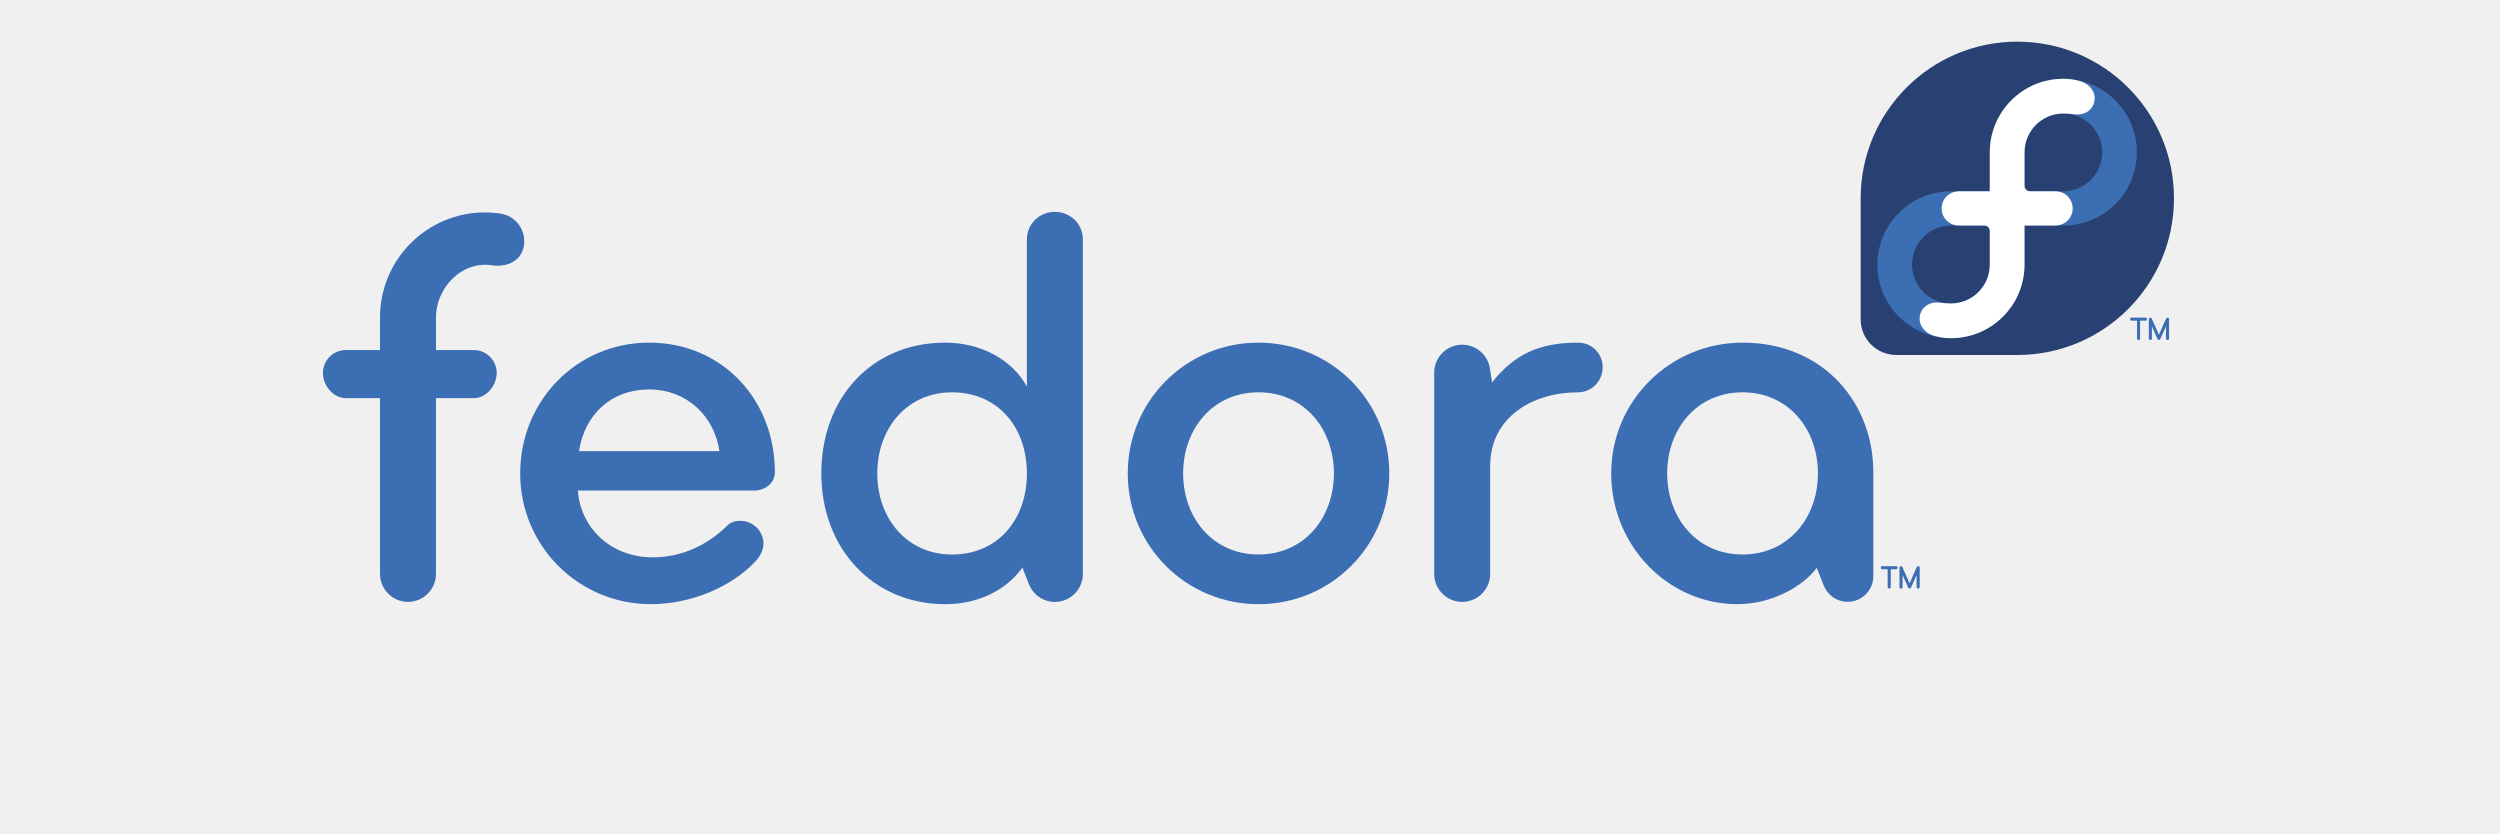
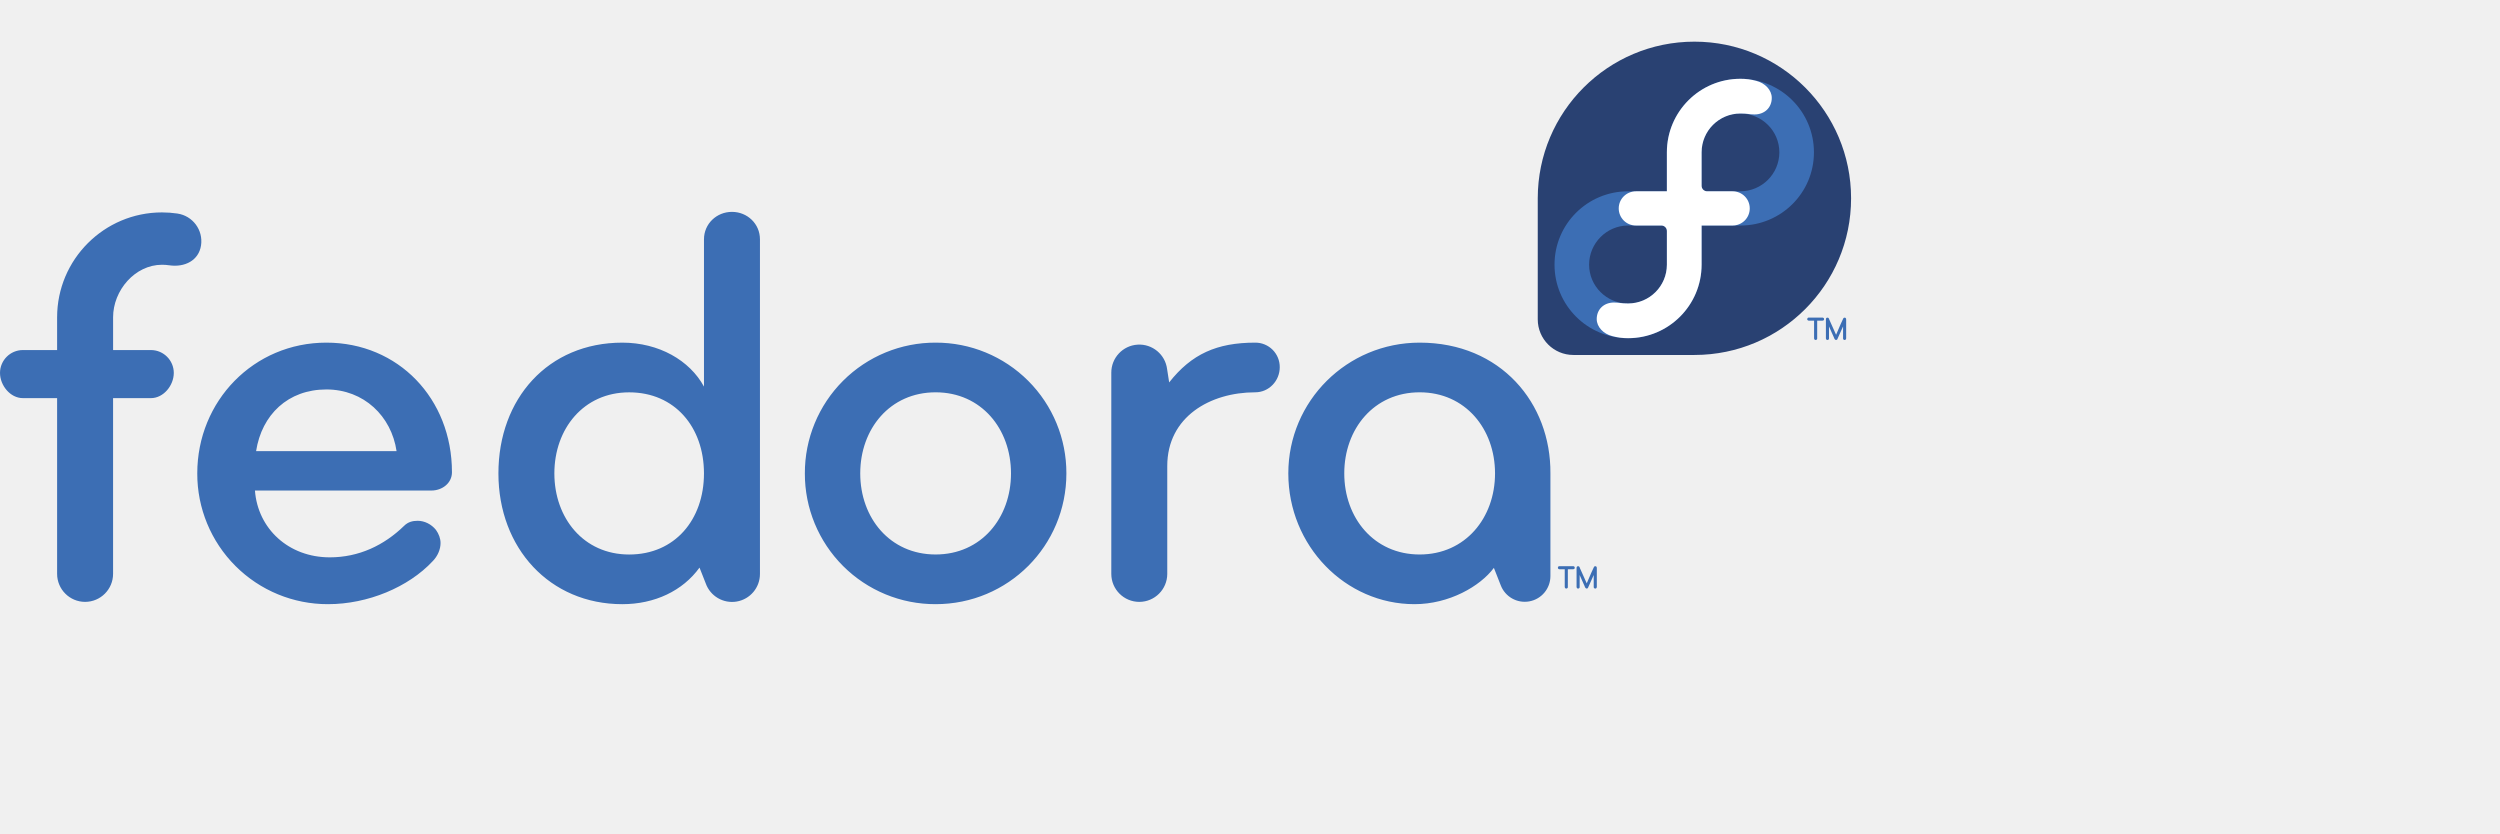
- <svg xmlns="http://www.w3.org/2000/svg" version="1.1" viewBox="0 0 240 80">
-   <g transform="matrix(.25107 0 0 .25107 5.893 -21.107)" stroke-width="3.983">
+ <svg xmlns="http://www.w3.org/2000/svg" viewBox="0 0 240 80">
+   <g stroke-width="3.983">
    <g fill="#3c6eb4">
-       <path id="path4724" d="m704 303.94v4.616c0 0.309-0.187 0.496-0.561 0.561h-0.04c-0.317 0-0.512-0.197-0.584-0.59v-7.319c0.046-0.424 0.225-0.636 0.538-0.636h0.086c0.317 1e-5 0.529 0.225 0.636 0.676l2.628 5.875c0.034-0.134 0.611-1.476 1.729-4.026l1.077-2.319c0.13-0.137 0.271-0.206 0.424-0.206h0.086c0.313 1e-5 0.492 0.212 0.538 0.636v7.319c-0.072 0.393-0.267 0.59-0.584 0.59h-0.04c-0.374-0.065-0.561-0.252-0.561-0.561v-4.621c-1.42 3.215-2.163 4.873-2.228 4.976-0.157 0.137-0.309 0.206-0.458 0.206-0.336 0-0.613-0.34-0.83-1.019l-1.855-4.157m-7.794-3.39h5.36c0.363 0.069 0.544 0.256 0.544 0.561v0.086c0 0.313-0.212 0.492-0.636 0.538h-1.993v6.82c0 0.309-0.191 0.496-0.573 0.561h-0.029c-0.317 0-0.512-0.197-0.584-0.59v-6.792h-2.039c-0.393-0.076-0.59-0.283-0.59-0.618 0.084-0.378 0.263-0.567 0.538-0.567" />
-       <path id="path17" d="m264.95 271.63h-67.469c1.092 14.626 12.882 25.545 28.602 25.545 11.135 0 20.744-4.585 28.385-12.007 1.53-1.534 3.276-1.97 5.24-1.97 2.62 0 5.242 1.313 6.987 3.496 1.093 1.528 1.748 3.276 1.748 5.02 0 2.403-1.093 5.021-3.059 6.988-9.171 9.823-24.673 16.375-39.959 16.375-27.729 0-49.999-22.27-49.999-50.001 0-27.728 21.616-49.999 49.345-49.999 27.512 0 48.036 21.397 48.036 49.562 2e-3 4.151-3.709 6.991-7.857 6.991zm-40.178-38.648c-14.629 0-24.672 9.607-26.855 23.576h53.711c-1.965-13.314-12.446-23.576-26.857-23.576z" stroke-width="3.983" />
-       <path id="path19" d="m457.74 315.08c-27.729 0-49.998-22.27-49.998-50.001 0-27.728 22.269-49.999 49.998-49.999 27.732 0 50.001 22.271 50.001 49.999 9.5e-4 27.731-22.268 50.001-50.001 50.001zm0-81.007c-17.466 0-28.822 13.976-28.822 31.005s11.356 31.004 28.822 31.004c17.468 0 28.825-13.975 28.825-31.004s-11.357-31.005-28.825-31.005z" stroke-width="3.983" />
-       <path id="path21" d="m579.94 215.08c-14.65 0-24.34 4.333-32.895 15.209l-0.79-5.059c-0.664-5.281-5.169-9.359-10.623-9.359-5.917 0-10.716 4.792-10.716 10.712v0.024 76.901c0 5.895 4.802 10.699 10.699 10.699 5.895 0 10.699-4.805 10.699-10.699v-41.266c0-18.777 16.375-28.167 33.625-28.167 5.241 0 9.387-4.367 9.387-9.608 0-5.241-4.146-9.388-9.387-9.388z" stroke-width="3.983" />
-       <path id="path23" d="m692.82 265.08c0.22-26.855-18.997-49.999-50.002-49.999-27.73 0-50.22 22.271-50.22 49.999 0 27.731 21.835 50.001 48.256 50.001 13.186 0 25.053-6.788 30.347-13.878l2.607 6.617c1.399 3.717 4.985 6.364 9.19 6.364 5.42 0 9.815-4.391 9.822-9.807v-25.646zm-50.002 31.005c-17.469 0-28.822-13.975-28.822-31.004s11.353-31.005 28.822-31.005c17.467 0 28.822 13.976 28.822 31.005s-11.355 31.004-28.822 31.004z" stroke-width="3.983" />
-       <path id="path25" d="m390.57 175.56c0-5.893-4.802-10.48-10.697-10.48-5.895 0-10.701 4.586-10.701 10.48v56.335c-5.457-10.043-17.247-16.812-31.222-16.812-28.384 0-47.38 21.397-47.38 49.999 0 28.605 19.651 50.001 47.38 50.001 12.369 0 23.093-5.105 29.516-13.978l2.376 6.025c1.472 4.137 5.417 7.096 10.054 7.096 5.868 0 10.676-4.777 10.676-10.67v-0.046-127.95h-9.6e-4zm-50.001 120.53c-17.466 0-28.602-13.975-28.602-31.004s11.135-31.005 28.602-31.005c17.469 0 28.603 13.319 28.603 31.005 0 17.682-11.134 31.004-28.603 31.004z" stroke-width="3.983" />
-       <path id="path27" d="m167.85 165.72c-1.952-0.289-3.941-0.435-5.916-0.435-22.111 0-40.101 17.991-40.101 40.103v12.526h-13.102c-4.803 0-8.735 3.931-8.735 8.732 0 4.806 3.932 9.65 8.735 9.65h13.101v67.209c0 5.895 4.804 10.699 10.698 10.699 5.897 0 10.7-4.805 10.7-10.699v-67.209h14.486c4.802 0 8.732-4.844 8.732-9.65 0-4.801-3.929-8.732-8.732-8.732h-14.479v-12.526c0-10.31 8.387-20.086 18.697-20.086 0.929 0 1.864 0.069 2.782 0.204 5.848 0.865 11.288-1.783 12.155-7.632 0.864-5.846-3.173-11.287-9.02-12.154z" stroke-width="3.983" />
+       <path d="M151.647 55.203v1.16c0 .077-.047.124-.14.14h-.01c-.08 0-.129-.05-.147-.148v-1.838c.011-.106.056-.16.135-.16h.022c.08 0 .132.057.16.17l.66 1.476c.008-.034.152-.37.433-1.011l.27-.582a.145.145 0 0 1 .107-.052h.022c.078 0 .123.053.135.16v1.837c-.018.099-.067.148-.147.148h-.01c-.094-.016-.14-.063-.14-.141v-1.16a57.054 57.054 0 0 1-.56 1.25c-.04.034-.078.05-.115.05-.085 0-.154-.084-.209-.255l-.466-1.044m-1.956-.851h1.345c.091.017.137.064.137.14v.022c0 .08-.053.124-.16.136h-.5v1.712c0 .078-.048.125-.144.14h-.007c-.08 0-.128-.048-.147-.147V54.65h-.511c-.1-.02-.149-.071-.149-.156.022-.095.067-.142.136-.142M41.415 47.091h-16.94c.275 3.672 3.235 6.414 7.182 6.414 2.796 0 5.208-1.152 7.126-3.015.384-.385.823-.494 1.316-.494.658 0 1.316.33 1.754.877.275.384.44.823.44 1.26 0 .604-.275 1.261-.769 1.755C39.222 56.355 35.33 58 31.492 58a12.516 12.516 0 0 1-12.554-12.554c0-6.962 5.428-12.553 12.39-12.553 6.907 0 12.06 5.372 12.06 12.443 0 1.042-.931 1.755-1.973 1.755zm-10.087-9.703c-3.673 0-6.195 2.412-6.743 5.919H38.07c-.493-3.343-3.124-5.92-6.743-5.92zM89.819 58a12.516 12.516 0 0 1-12.553-12.554 12.516 12.516 0 0 1 12.553-12.553 12.516 12.516 0 0 1 12.554 12.553C102.373 52.41 96.782 58 89.819 58zm0-20.338c-4.385 0-7.236 3.509-7.236 7.784 0 4.276 2.85 7.784 7.236 7.784 4.386 0 7.237-3.508 7.237-7.784 0-4.275-2.851-7.784-7.237-7.784zM120.5 32.893c-3.678 0-6.111 1.088-8.26 3.819l-.197-1.27a2.689 2.689 0 0 0-5.358.34v19.313a2.69 2.69 0 0 0 2.686 2.686 2.69 2.69 0 0 0 2.686-2.686v-10.36c0-4.715 4.112-7.073 8.443-7.073 1.315 0 2.356-1.096 2.356-2.412a2.339 2.339 0 0 0-2.356-2.357zM148.84 45.447c.056-6.743-4.77-12.554-12.554-12.554-6.962 0-12.608 5.592-12.608 12.554 0 6.962 5.482 12.553 12.115 12.553 3.311 0 6.29-1.704 7.62-3.484l.654 1.661a2.466 2.466 0 0 0 4.773-.864v-6.44zm-12.554 7.784c-4.385 0-7.236-3.509-7.236-7.784 0-4.276 2.85-7.785 7.236-7.785 4.386 0 7.237 3.51 7.237 7.785s-2.851 7.784-7.237 7.784zM72.955 22.97c0-1.479-1.206-2.63-2.686-2.63s-2.687 1.151-2.687 2.63v14.145c-1.37-2.522-4.33-4.221-7.839-4.221-7.126 0-11.895 5.372-11.895 12.553 0 7.182 4.933 12.554 11.895 12.554 3.106 0 5.798-1.282 7.41-3.51l.597 1.513a2.68 2.68 0 0 0 5.205-.897V22.97zM60.4 53.233c-4.385 0-7.181-3.508-7.181-7.784 0-4.275 2.795-7.784 7.18-7.784 4.387 0 7.182 3.344 7.182 7.784 0 4.44-2.795 7.784-7.181 7.784zM17.036 20.5c-.49-.072-.99-.109-1.485-.109-5.552 0-10.068 4.517-10.068 10.069v3.145h-3.29A2.2 2.2 0 0 0 0 35.797c0 1.207.987 2.423 2.193 2.423h3.29v16.874a2.69 2.69 0 0 0 2.685 2.686 2.69 2.69 0 0 0 2.687-2.686V38.22h3.637c1.206 0 2.192-1.216 2.192-2.423a2.2 2.2 0 0 0-2.192-2.192h-3.635V30.46c0-2.589 2.105-5.043 4.694-5.043.233 0 .468.017.698.051 1.469.217 2.834-.447 3.052-1.916a2.688 2.688 0 0 0-2.265-3.051z" />
    </g>
-     <path id="path5239" d="m799.34 208.89v4.616c0 0.309-0.187 0.496-0.561 0.561h-0.04c-0.317 0-0.512-0.197-0.584-0.59v-7.319c0.046-0.424 0.225-0.636 0.538-0.636h0.086c0.317 1e-5 0.529 0.225 0.636 0.676l2.628 5.875c0.034-0.134 0.611-1.476 1.729-4.026l1.077-2.319c0.13-0.137 0.271-0.206 0.424-0.206h0.086c0.313 1e-5 0.492 0.212 0.538 0.636v7.319c-0.072 0.393-0.267 0.59-0.584 0.59h-0.04c-0.374-0.065-0.561-0.252-0.561-0.561v-4.621c-1.42 3.215-2.163 4.873-2.228 4.976-0.157 0.137-0.309 0.206-0.458 0.206-0.336 0-0.613-0.34-0.83-1.019l-1.855-4.157m-7.794-3.39h5.36c0.363 0.069 0.544 0.256 0.544 0.561v0.086c0 0.313-0.212 0.492-0.636 0.538h-1.993v6.82c0 0.309-0.191 0.496-0.573 0.561h-0.029c-0.317 0-0.512-0.197-0.584-0.59v-6.792h-2.039c-0.393-0.076-0.59-0.283-0.59-0.618 0.084-0.378 0.263-0.567 0.538-0.567" fill="#3c6eb4" />
-     <path id="path35" d="m807.78 159.9c0-33.084-26.819-59.904-59.903-59.904-33.069 0-59.877 26.798-59.901 59.862l-2e-3 -2e-3v46.356l2e-3 2e-3c0.018 7.507 6.106 13.585 13.618 13.585 0.021 0 0.042-2e-3 0.064-2e-3l4e-3 2e-3h46.238c33.074-0.013 59.88-26.824 59.88-59.898z" fill="#294172" stroke-width="3.983" />
-     <path id="path39" d="m765.46 114.2c-15.528 0-28.115 12.587-28.115 28.115v0.02 14.881h-14.834-5e-3c-15.529 0-28.115 12.525-28.115 28.051 0 15.528 12.586 28.116 28.115 28.116 15.527 0 28.115-12.589 28.115-28.116v-0.018-14.944h14.833 6e-3c15.527 0 28.115-12.462 28.115-27.99 0-15.528-12.588-28.115-28.115-28.115zm-28.114 71.092c-0.013 8.184-6.653 14.816-14.839 14.816-8.195 0-14.9-6.645-14.9-14.84 0-8.196 6.705-14.964 14.9-14.964 8e-3 0 0.014 2e-3 0.02 2e-3h12.714c4e-3 0 7e-3 -2e-3 0.01-2e-3 1.157 0 2.096 0.936 2.096 2.094 0 9.6e-4 -9.6e-4 3e-3 -9.6e-4 5e-3v12.89h-9.6e-4zm28.113-28.077h-0.014-12.723-6e-3c-1.159 0-2.096-0.938-2.096-2.096v-12.83c0.014-8.187 6.652-14.816 14.838-14.816 8.196 0 14.902 6.644 14.902 14.841 2e-3 8.195-6.705 14.9-14.901 14.9z" fill="#3c6eb4" stroke-width="3.983" />
-     <path id="path41" d="m737.35 157.21v-14.881-0.02c0-15.528 12.587-28.115 28.115-28.115 2.357 0 4.03 0.264 6.212 0.836 3.179 0.833 5.776 3.438 5.777 6.471 9.6e-4 3.665-2.66 6.33-6.636 6.33-1.895 0-2.579-0.363-5.354-0.363-8.186 0-14.823 6.629-14.838 14.816v12.83c0 1.157 0.936 2.096 2.096 2.096h6e-3 9.744c3.632 0 6.563 2.905 6.566 6.546 0 3.643-2.935 6.543-6.566 6.543h-11.845v14.944 0.02c0 15.526-12.588 28.114-28.115 28.114-2.356 0-4.03-0.266-6.211-0.836-3.179-0.832-5.777-3.439-5.778-6.471 0-3.665 2.66-6.331 6.637-6.331 1.893 0 2.579 0.364 5.352 0.364 8.186 0 14.825-6.63 14.84-14.816v-12.894c0-1.155-0.939-2.092-2.096-2.092h-6e-3l-9.743-2e-3c-3.632 0-6.567-2.898-6.567-6.539-2e-3 -3.664 2.965-6.55 6.636-6.55h11.775z" fill="#fff" stroke-width="3.983" />
+     <path fill="#3c6eb4" d="M175.584 31.339v1.159c0 .077-.046.124-.14.14h-.01c-.08 0-.129-.049-.147-.147v-1.838c.011-.106.056-.16.135-.16h.022c.08 0 .132.057.16.17l.66 1.475c.008-.033.152-.37.433-1.01l.27-.583a.145.145 0 0 1 .107-.051h.022c.078 0 .123.053.135.16v1.837c-.018.098-.067.148-.147.148h-.01c-.094-.017-.14-.064-.14-.141v-1.16a57.054 57.054 0 0 1-.56 1.249c-.04.034-.078.052-.115.052-.085 0-.154-.086-.209-.256l-.466-1.044m-1.956-.851h1.345c.091.017.137.064.137.14v.022c0 .079-.053.124-.16.135h-.5v1.713c0 .077-.048.124-.144.14h-.007c-.08 0-.128-.049-.147-.147v-1.706h-.511c-.1-.019-.149-.07-.149-.155.022-.095.067-.142.136-.142" />
+     <path fill="#294172" d="M177.704 19.04c0-8.307-6.734-15.041-15.04-15.041-8.303 0-15.034 6.728-15.04 15.03v-.001 11.639a3.419 3.419 0 0 0 3.42 3.41h11.626c8.303-.002 15.034-6.734 15.034-15.038z" />
+     <path fill="#3c6eb4" d="M167.078 7.565a7.059 7.059 0 0 0-7.059 7.059v3.741h-3.725c-3.9 0-7.06 3.145-7.06 7.043a7.059 7.059 0 1 0 14.119 0V21.651h3.725c3.899 0 7.06-3.128 7.06-7.027a7.059 7.059 0 0 0-7.06-7.059zm-7.058 17.85a3.726 3.726 0 0 1-3.726 3.72c-2.058 0-3.74-1.67-3.74-3.727 0-2.058 1.682-3.757 3.74-3.757h3.2c.29 0 .526.235.526.526v3.237zm7.058-7.05H163.878a.526.526 0 0 1-.526-.526v-3.221a3.726 3.726 0 0 1 3.726-3.72c2.058 0 3.741 1.668 3.741 3.726a3.752 3.752 0 0 1-3.741 3.74z" />
+     <path fill="#fff" d="M160.02 18.364v-3.742a7.059 7.059 0 0 1 7.06-7.058 5.6 5.6 0 0 1 1.56.21c.797.209 1.45.863 1.45 1.624 0 .92-.668 1.59-1.667 1.59-.475 0-.647-.092-1.344-.092a3.726 3.726 0 0 0-3.725 3.72v3.221c0 .29.235.527.526.527h2.448c.912 0 1.648.729 1.648 1.643a1.64 1.64 0 0 1-1.648 1.643h-2.974V25.407a7.059 7.059 0 0 1-7.059 7.058 5.615 5.615 0 0 1-1.56-.21c-.797-.208-1.45-.863-1.45-1.624 0-.92.668-1.59 1.666-1.59.476 0 .648.092 1.344.092a3.726 3.726 0 0 0 3.726-3.72v-3.237a.526.526 0 0 0-.526-.526h-2.448a1.64 1.64 0 0 1-1.649-1.642c0-.92.745-1.644 1.666-1.644h2.957z" />
  </g>
</svg>
